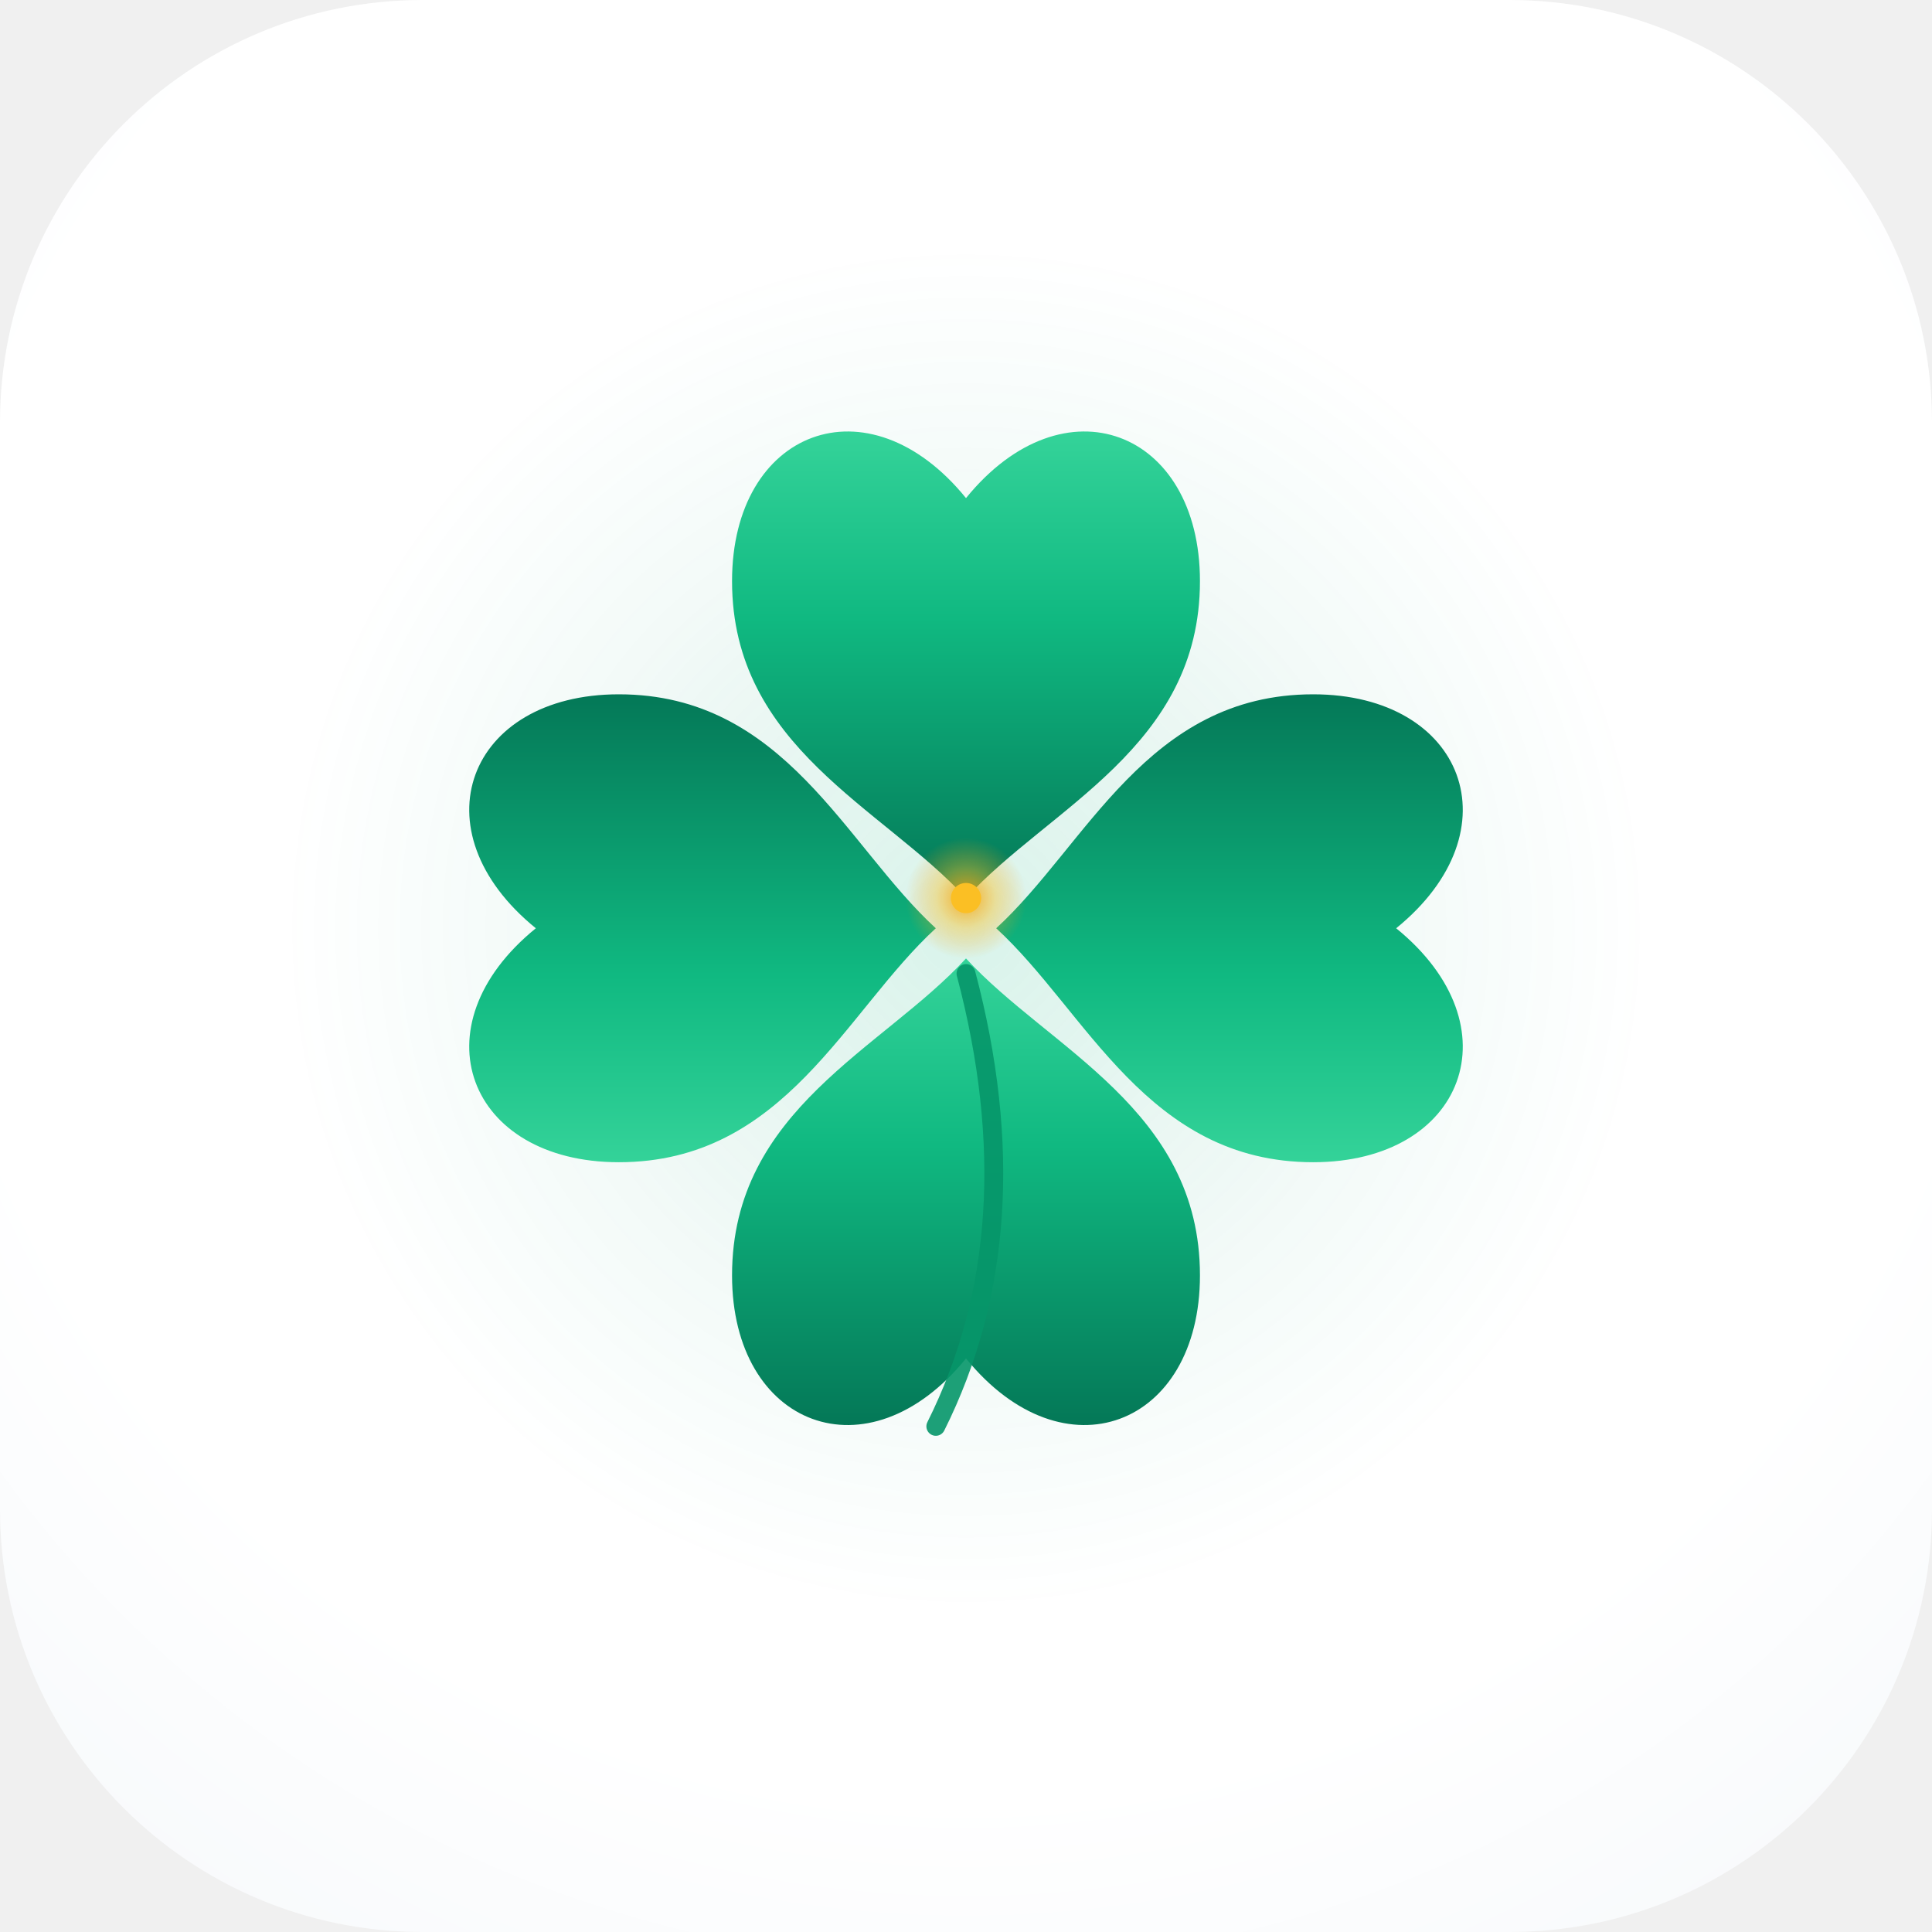
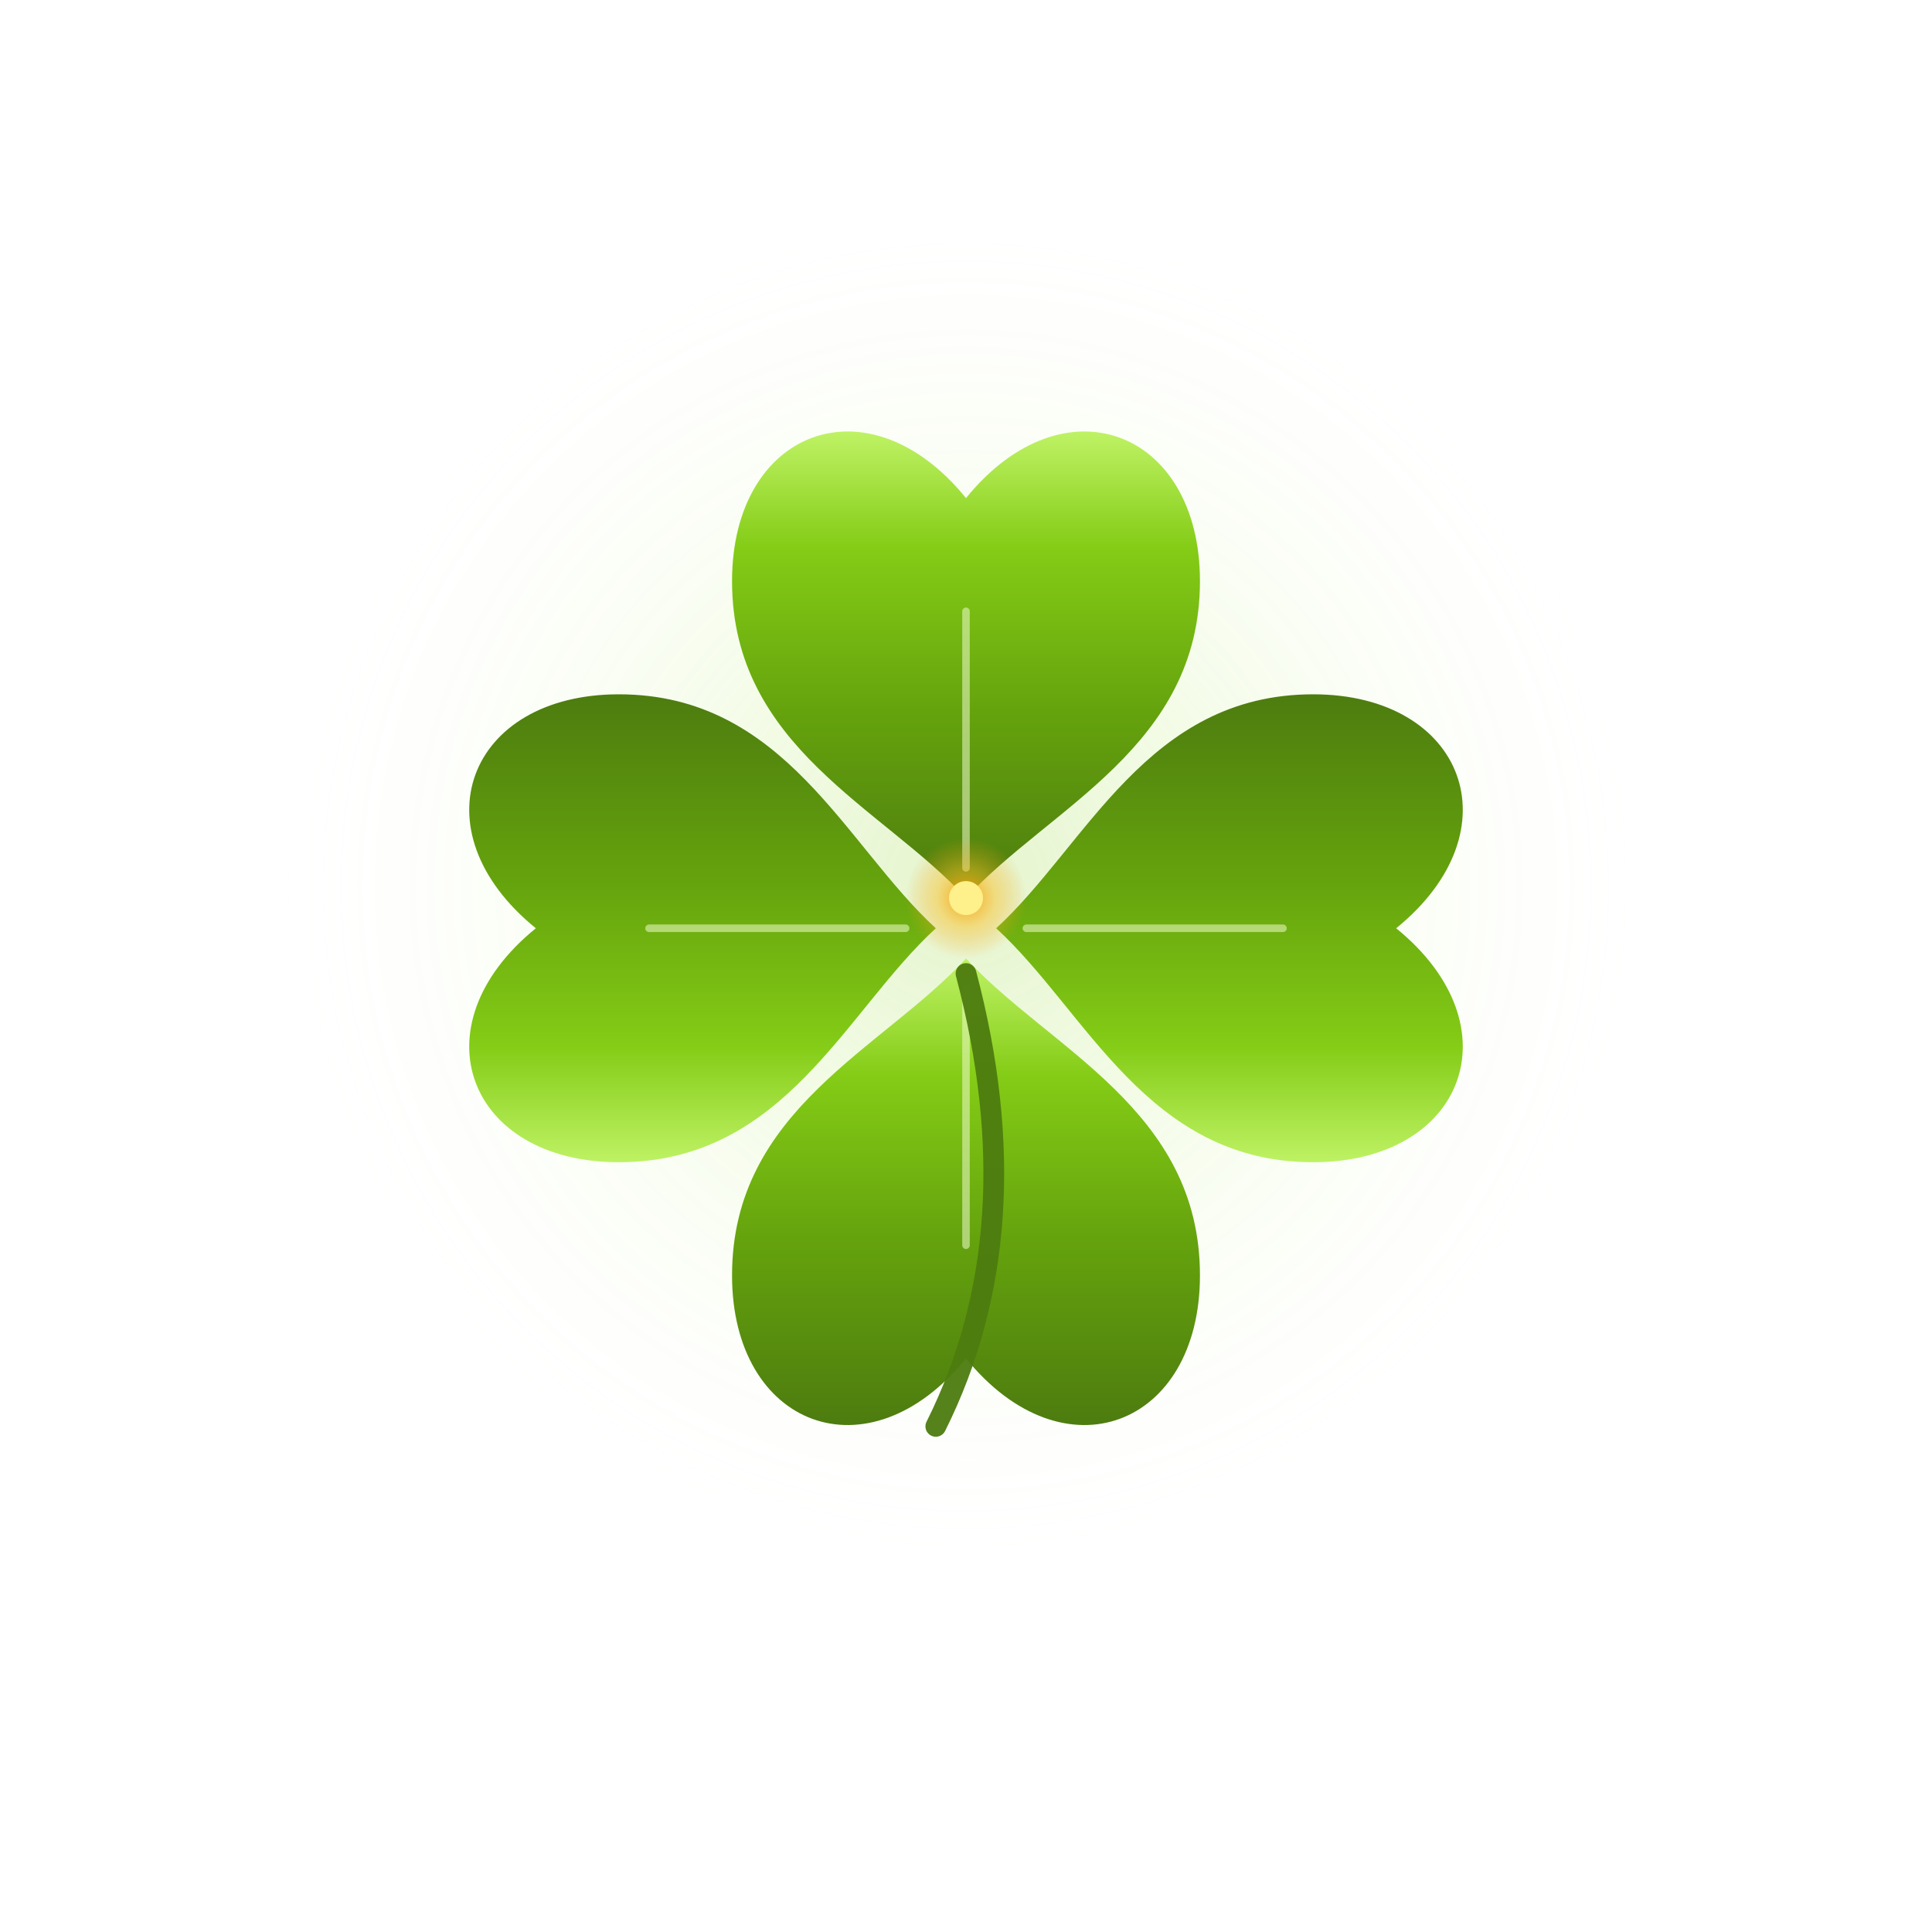
<svg xmlns="http://www.w3.org/2000/svg" viewBox="0 0 512 512" width="512" height="512" fill="none">
  <defs>
-     <radialGradient id="bgGrad" cx="50%" cy="40%" r="70%">
-       <stop offset="0%" stop-color="#ffffff" />
-       <stop offset="75%" stop-color="#ffffff" />
-       <stop offset="100%" stop-color="#f8fafc" />
-     </radialGradient>
-     <radialGradient id="centerGlow" cx="50%" cy="50%" r="50%">
-       <stop offset="0%" stop-color="#10b981" stop-opacity="0.16" />
-       <stop offset="60%" stop-color="#059669" stop-opacity="0.05" />
-       <stop offset="100%" stop-color="#10b981" stop-opacity="0" />
+     <radialGradient id="centerGlow" cx="50%" cy="47%" r="50%">
+       <stop offset="0%" stop-color="#84cc16" stop-opacity="0.22" />
+       <stop offset="50%" stop-color="#a3e635" stop-opacity="0.08" />
+       <stop offset="100%" stop-color="#ffffff" stop-opacity="0" />
    </radialGradient>
    <linearGradient id="petalTop" x1="50%" y1="100%" x2="50%" y2="0%">
-       <stop offset="0%" stop-color="#047857" />
-       <stop offset="60%" stop-color="#10b981" />
-       <stop offset="100%" stop-color="#34d399" />
+       <stop offset="0%" stop-color="#4d7c0f" />
+       <stop offset="40%" stop-color="#65a30d" />
+       <stop offset="75%" stop-color="#84cc16" />
+       <stop offset="100%" stop-color="#bef264" />
    </linearGradient>
    <linearGradient id="petalRight" x1="0%" y1="50%" x2="100%" y2="50%">
-       <stop offset="0%" stop-color="#047857" />
-       <stop offset="60%" stop-color="#10b981" />
-       <stop offset="100%" stop-color="#34d399" />
+       <stop offset="0%" stop-color="#4d7c0f" />
+       <stop offset="40%" stop-color="#65a30d" />
+       <stop offset="75%" stop-color="#84cc16" />
+       <stop offset="100%" stop-color="#bef264" />
    </linearGradient>
    <linearGradient id="petalBottom" x1="50%" y1="0%" x2="50%" y2="100%">
-       <stop offset="0%" stop-color="#047857" />
-       <stop offset="60%" stop-color="#10b981" />
-       <stop offset="100%" stop-color="#34d399" />
+       <stop offset="0%" stop-color="#4d7c0f" />
+       <stop offset="40%" stop-color="#65a30d" />
+       <stop offset="75%" stop-color="#84cc16" />
+       <stop offset="100%" stop-color="#bef264" />
    </linearGradient>
    <linearGradient id="petalLeft" x1="100%" y1="50%" x2="0%" y2="50%">
-       <stop offset="0%" stop-color="#047857" />
-       <stop offset="60%" stop-color="#10b981" />
-       <stop offset="100%" stop-color="#34d399" />
+       <stop offset="0%" stop-color="#4d7c0f" />
+       <stop offset="40%" stop-color="#65a30d" />
+       <stop offset="75%" stop-color="#84cc16" />
+       <stop offset="100%" stop-color="#bef264" />
    </linearGradient>
    <radialGradient id="coreGlow" cx="50%" cy="50%" r="50%">
-       <stop offset="0%" stop-color="#f59e0b" stop-opacity="0.9" />
-       <stop offset="50%" stop-color="#fbbf24" stop-opacity="0.4" />
+       <stop offset="0%" stop-color="#f59e0b" stop-opacity="0.95" />
+       <stop offset="50%" stop-color="#fbbf24" stop-opacity="0.45" />
      <stop offset="100%" stop-color="#f59e0b" stop-opacity="0" />
    </radialGradient>
  </defs>
-   <rect width="512" height="512" fill="url(#bgGrad)" rx="112" />
-   <circle cx="256" cy="246" r="180" fill="url(#centerGlow)" />
+   <rect width="512" height="512" fill="#ffffff" />
+   <circle cx="256" cy="246" r="185" fill="url(#centerGlow)" />
  <g transform="translate(256, 246)">
    <path d="M 0 -8              C -22 -32, -62 -48, -62 -92              C -62 -132, -26 -146, 0 -114              C 26 -146, 62 -132, 62 -92              C 62 -48, 22 -32, 0 -8 Z" fill="url(#petalTop)" />
    <path d="M 0 -8              C -22 -32, -62 -48, -62 -92              C -62 -132, -26 -146, 0 -114              C 26 -146, 62 -132, 62 -92              C 62 -48, 22 -32, 0 -8 Z" transform="rotate(90)" fill="url(#petalRight)" />
    <path d="M 0 -8              C -22 -32, -62 -48, -62 -92              C -62 -132, -26 -146, 0 -114              C 26 -146, 62 -132, 62 -92              C 62 -48, 22 -32, 0 -8 Z" transform="rotate(180)" fill="url(#petalBottom)" />
    <path d="M 0 -8              C -22 -32, -62 -48, -62 -92              C -62 -132, -26 -146, 0 -114              C 26 -146, 62 -132, 62 -92              C 62 -48, 22 -32, 0 -8 Z" transform="rotate(270)" fill="url(#petalLeft)" />
-     <path d="M 0 12 Q 18 80, -8 132" stroke="#059669" stroke-width="5" stroke-linecap="round" fill="none" opacity="0.9" />
+     <path d="M 0 -16 L 0 -84" stroke="#ecfccb" stroke-width="2" stroke-linecap="round" opacity="0.55" />
+     <path d="M 16 0 L 84 0" stroke="#ecfccb" stroke-width="2" stroke-linecap="round" opacity="0.55" />
+     <path d="M 0 16 L 0 84" stroke="#ecfccb" stroke-width="2" stroke-linecap="round" opacity="0.55" />
+     <path d="M -16 0 L -84 0" stroke="#ecfccb" stroke-width="2" stroke-linecap="round" opacity="0.55" />
+     <path d="M 0 12 Q 18 80, -8 132" stroke="#4d7c0f" stroke-width="5.5" stroke-linecap="round" fill="none" opacity="0.95" />
    <circle cx="0" cy="-8" r="16" fill="url(#coreGlow)" />
-     <circle cx="0" cy="-8" r="4" fill="#fbbf24" />
+     <circle cx="0" cy="-8" r="4.5" fill="#fef08a" />
  </g>
</svg>
